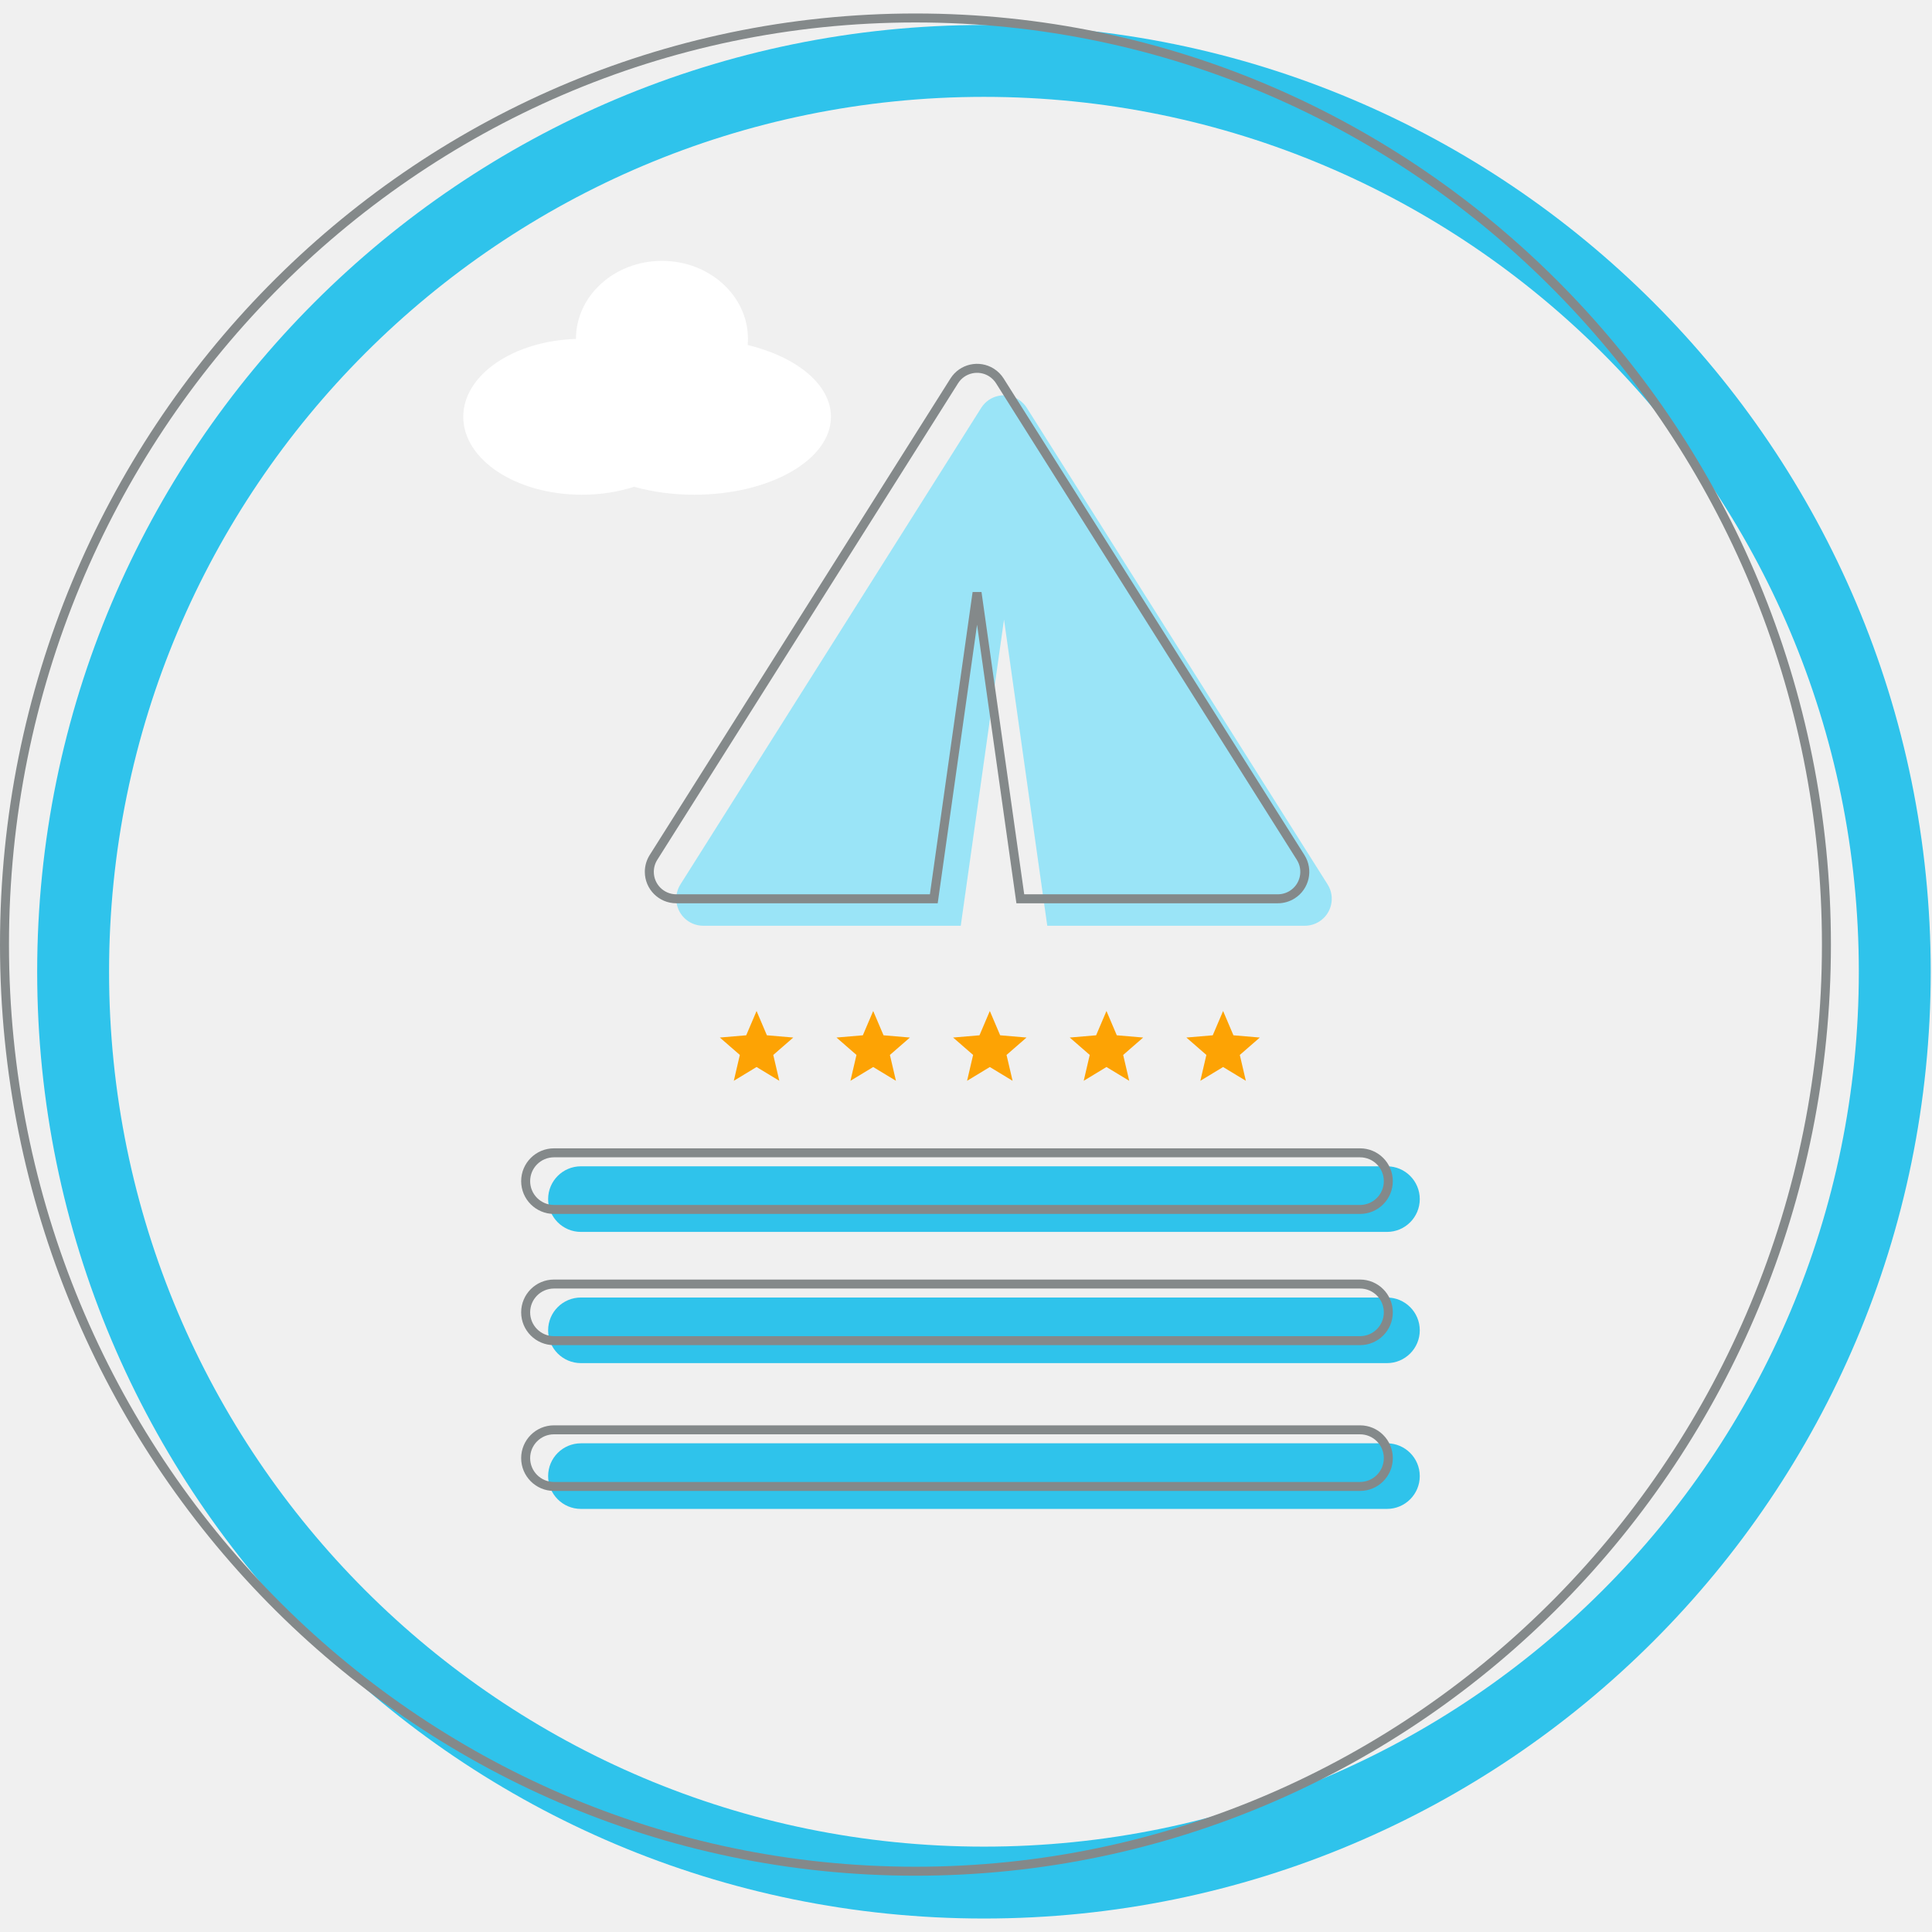
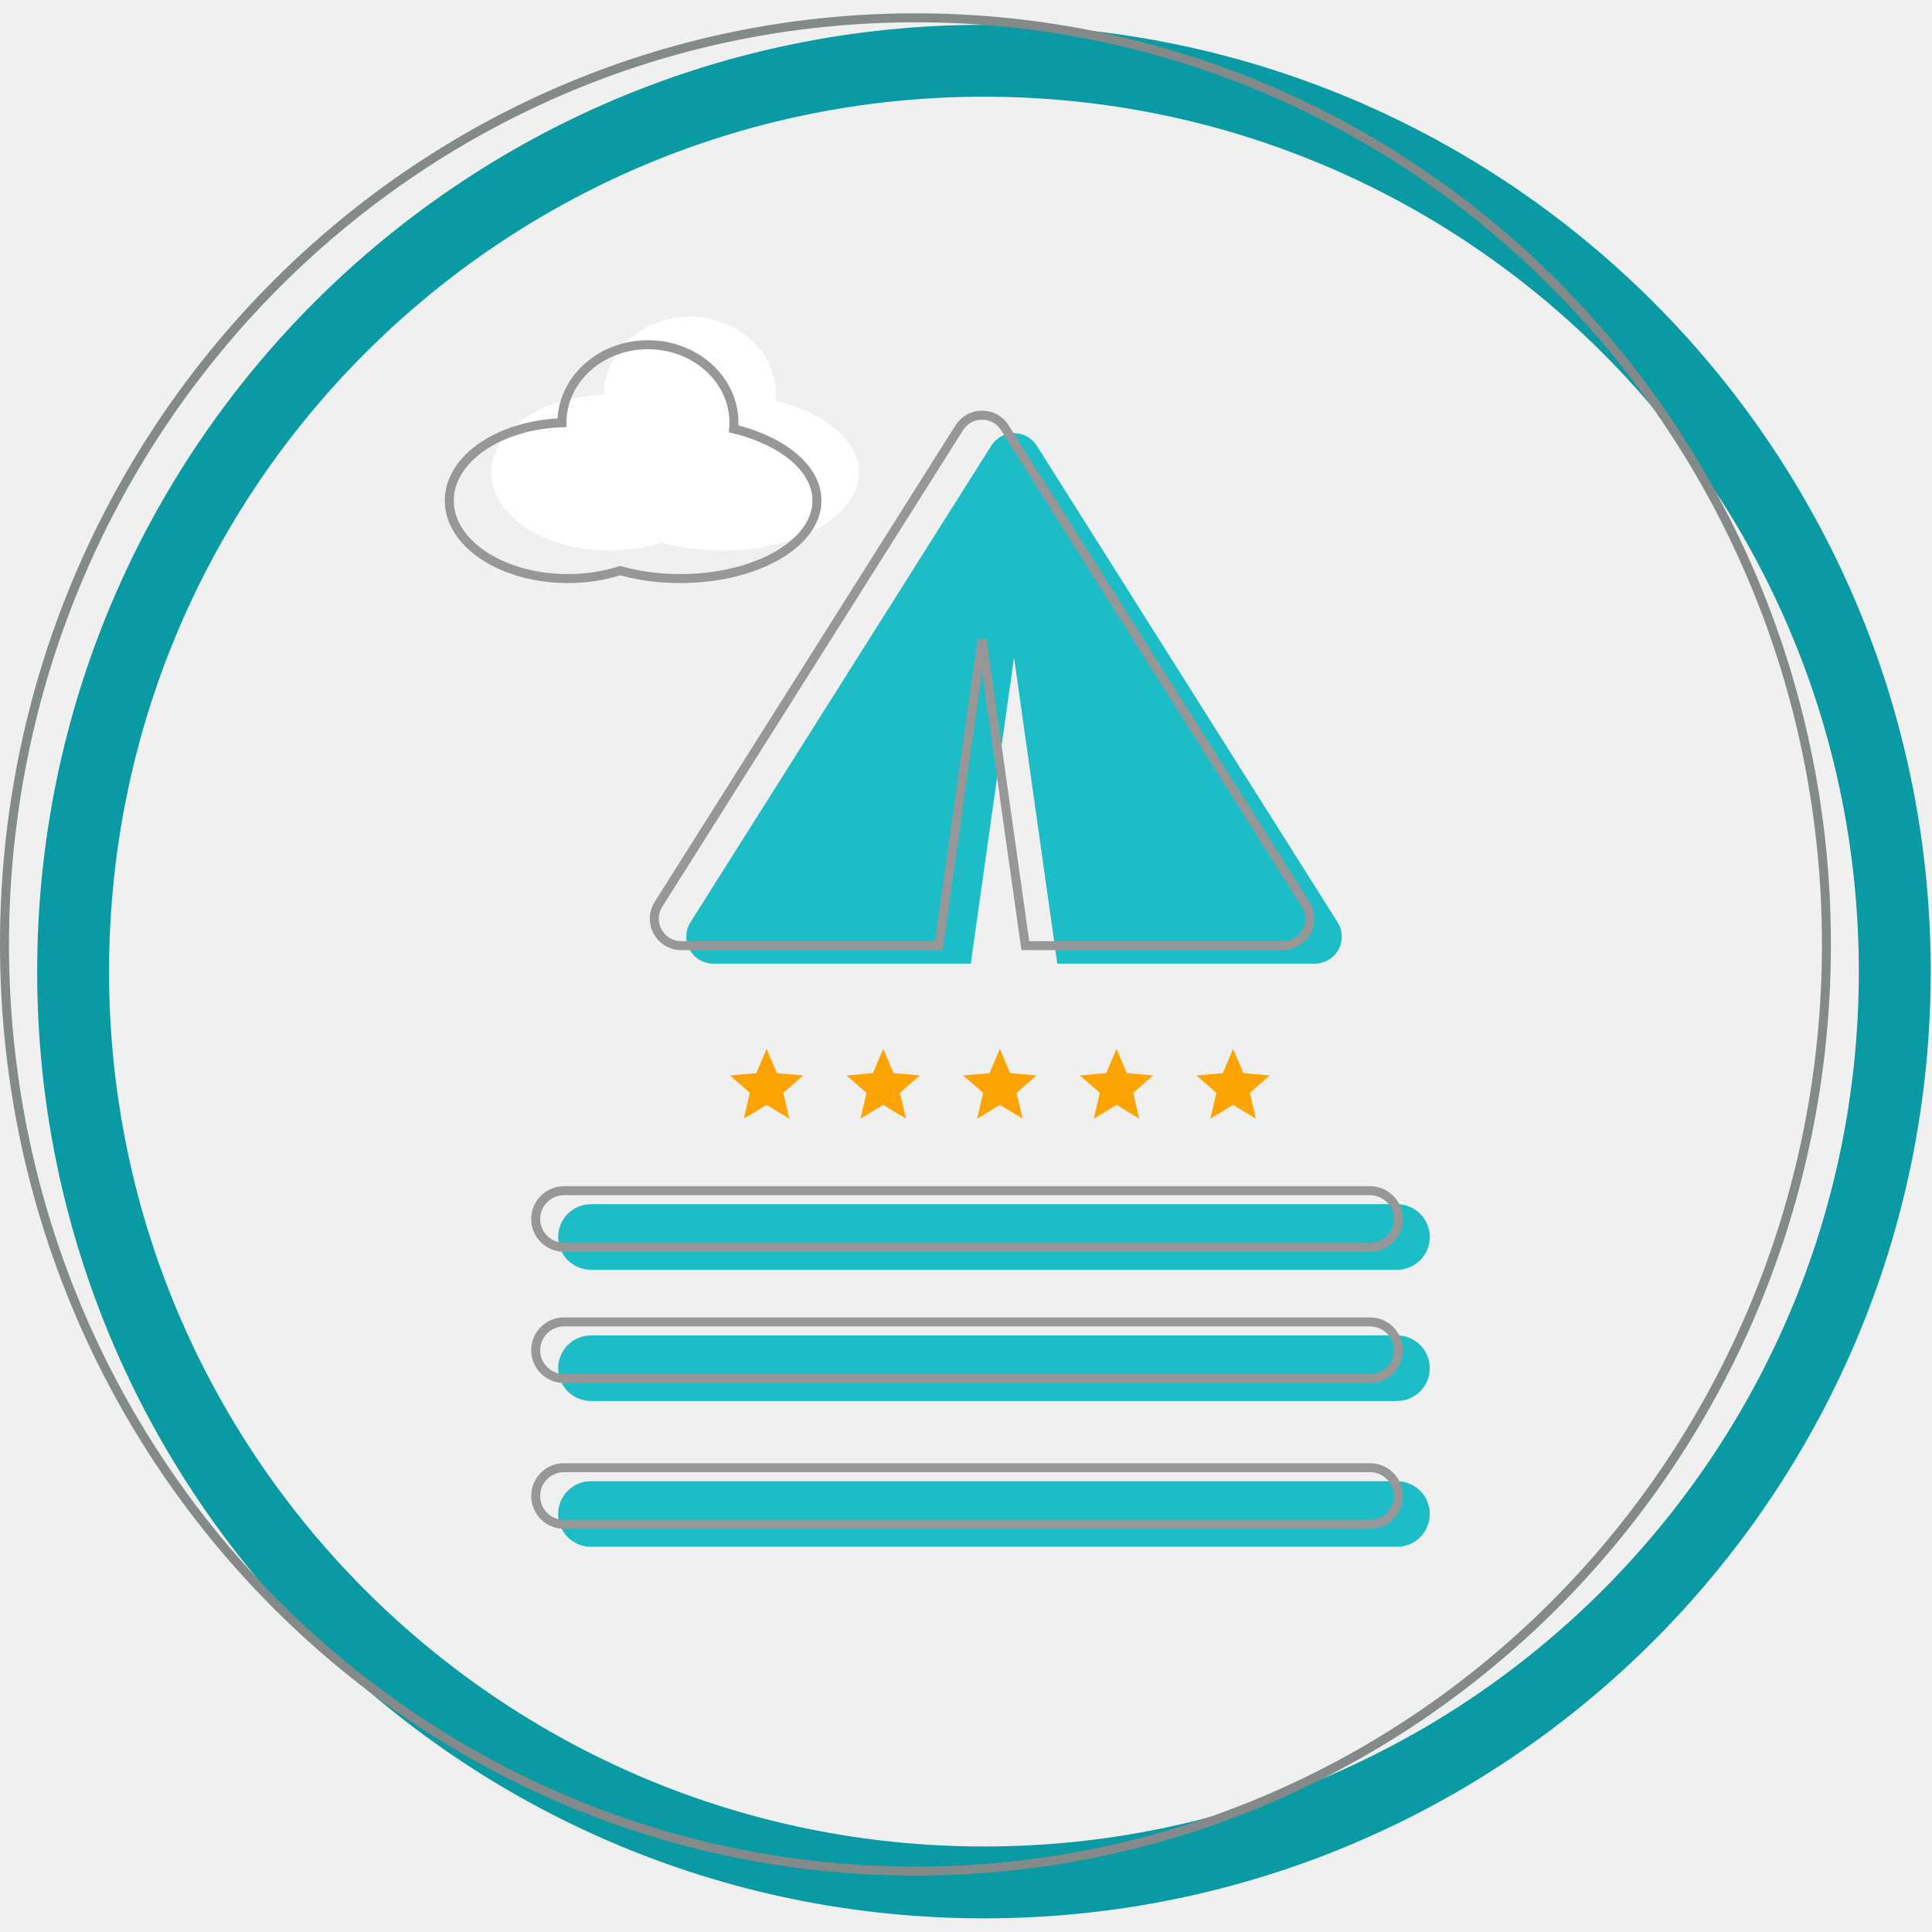
<svg xmlns="http://www.w3.org/2000/svg" xmlns:xlink="http://www.w3.org/1999/xlink" width="215px" height="215px" viewBox="0 0 215 215" version="1.1">
  <defs>
    <circle id="path-1" cx="109.497" cy="106.64" r="105.36" />
-     <filter x="-1.4%" y="-1.4%" width="102.8%" height="102.8%" filterUnits="objectBoundingBox" id="filter-2">
-       <feGaussianBlur stdDeviation="1" in="SourceGraphic" />
-     </filter>
-     <ellipse id="path-4" cx="101.876" cy="103.618" rx="101.876" ry="103.618" />
+     <ellipse id="path-3" cx="101.876" cy="103.618" rx="101.876" ry="103.618" />
  </defs>
  <g id="Write-Reviews" stroke="none" stroke-width="1" fill="none" fill-rule="evenodd">
-     <g id="review" transform="translate(-0, 1.5)">
+     <g id="Add-review" transform="translate(0, 1.482759)">
      <g id="Group">
-         <mask id="mask-3" fill="white">
+         <mask id="mask-2" fill="white">
          <use xlink:href="#path-1" />
        </mask>
-         <circle stroke="#2FC3EB" stroke-width="8" cx="109.497" cy="106.64" r="101.36" />
-         <mask id="mask-5" fill="white">
-           <use xlink:href="#path-4" />
+         <circle stroke="#099AA4" stroke-width="8" cx="109.497" cy="106.64" r="101.36" />
+         <mask id="mask-4" fill="white">
+           <use xlink:href="#path-3" />
        </mask>
        <ellipse stroke="#84898A" cx="101.876" cy="103.618" rx="101.376" ry="103.118" />
      </g>
-       <g id="Group-3" transform="translate(50.88913, 27.53125)">
-         <path d="M13.206,8.685 C13.206,8.682 13.206,8.678 13.206,8.675 C13.206,3.884 17.49,0 22.776,0 C28.061,0 32.345,3.884 32.345,8.675 C32.345,8.906 32.335,9.135 32.316,9.361 C37.763,10.681 41.583,13.761 41.583,17.35 C41.583,22.141 34.775,26.024 26.378,26.024 C23.975,26.024 21.701,25.706 19.681,25.139 C17.926,25.706 15.953,26.024 13.866,26.024 C6.576,26.024 0.666,22.141 0.666,17.35 C0.666,12.704 6.222,8.911 13.206,8.685 Z" id="Combined-Shape" fill="#FFFFFF" />
-         <path d="M65.655,73.989 L60.841,39.918 L56.027,73.989 L27.369,73.989 C25.712,73.989 24.369,72.646 24.369,70.989 C24.369,70.422 24.53,69.867 24.832,69.388 L58.304,16.356 C59.189,14.955 61.041,14.536 62.443,15.42 C62.82,15.659 63.14,15.978 63.378,16.356 L96.85,69.388 C97.735,70.789 97.316,72.642 95.915,73.526 C95.435,73.828 94.88,73.989 94.313,73.989 L65.655,73.989 L65.655,73.989 Z" id="Path" fill="#9AE4F7" />
-         <path d="M62.655,70.989 L57.841,36.918 L53.027,70.989 L24.369,70.989 C22.712,70.989 21.369,69.646 21.369,67.989 C21.369,67.422 21.53,66.867 21.832,66.388 L55.304,13.356 C56.189,11.955 58.041,11.536 59.443,12.42 C59.82,12.659 60.14,12.978 60.378,13.356 L93.85,66.388 C94.735,67.789 94.316,69.642 92.915,70.526 C92.435,70.828 91.88,70.989 91.313,70.989 L62.655,70.989 L62.655,70.989 Z" id="Path-Copy" stroke="#84898A" />
-         <path d="M13.759,100.759 L103.458,100.759 C105.474,100.759 107.108,102.394 107.108,104.41 C107.108,106.426 105.474,108.06 103.458,108.06 L13.759,108.06 C11.743,108.06 10.108,106.426 10.108,104.41 C10.108,102.394 11.743,100.759 13.759,100.759 Z" id="Rectangle-19" fill="#2FC3EB" />
-         <rect id="Rectangle-19-Copy" fill="#2FC3EB" x="10.108" y="115.361" width="97" height="7.301" rx="3.65" />
-         <rect id="Rectangle-19-Copy-2" fill="#2FC3EB" x="10.108" y="131.585" width="97" height="7.301" rx="3.65" />
-         <path d="M10.759,99.259 C9.019,99.259 7.608,100.67 7.608,102.41 C7.608,104.15 9.019,105.56 10.759,105.56 L100.458,105.56 C102.198,105.56 103.608,104.15 103.608,102.41 C103.608,100.67 102.198,99.259 100.458,99.259 L10.759,99.259 Z" id="Rectangle-19-Copy-5" stroke="#84898A" />
-         <rect id="Rectangle-19-Copy-4" stroke="#84898A" x="7.608" y="113.861" width="96" height="6.301" rx="3.15" />
-         <rect id="Rectangle-19-Copy-3" stroke="#84898A" x="7.608" y="130.085" width="96" height="6.301" rx="3.15" />
-         <g id="List/Nav/Default" transform="translate(28.39261, 80.26013)">
+       <g id="Group-3" transform="translate(49.33116, 33.76313)">
+         <path d="M17.88,8.685 C17.88,8.682 17.88,8.678 17.88,8.675 C17.88,3.884 22.164,0 27.45,0 C32.735,0 37.019,3.884 37.019,8.675 C37.019,8.906 37.009,9.135 36.99,9.361 C42.437,10.681 46.257,13.761 46.257,17.35 C46.257,22.141 39.449,26.024 31.052,26.024 C28.649,26.024 26.375,25.706 24.355,25.139 C22.6,25.706 20.627,26.024 18.54,26.024 C11.25,26.024 5.34,22.141 5.34,17.35 C5.34,12.704 10.896,8.911 17.88,8.685 Z" id="Combined-Shape" fill="#FFFFFF" />
+         <path d="M13.206,11.801 C13.206,11.798 13.206,11.794 13.206,11.791 C13.206,7 17.49,3.116 22.776,3.116 C28.061,3.116 32.345,7 32.345,11.791 C32.345,12.022 32.335,12.251 32.316,12.477 C37.763,13.797 41.583,16.877 41.583,20.466 C41.583,25.256 34.775,29.14 26.378,29.14 C23.975,29.14 21.701,28.822 19.681,28.255 C17.926,28.822 15.953,29.14 13.866,29.14 C6.576,29.14 0.666,25.256 0.666,20.466 C0.666,15.82 6.222,12.027 13.206,11.801 Z" id="Combined-Shape-Copy-2" stroke="#979797" />
+         <path d="M68.329,71.989 L63.515,37.918 L58.701,71.989 L30.043,71.989 C28.386,71.989 27.043,70.646 27.043,68.989 C27.043,68.422 27.204,67.867 27.506,67.388 L60.978,14.356 C61.863,12.955 63.715,12.536 65.116,13.42 C65.494,13.659 65.814,13.978 66.052,14.356 L99.524,67.388 C100.409,68.789 99.99,70.642 98.589,71.526 C98.109,71.828 97.554,71.989 96.987,71.989 L68.329,71.989 L68.329,71.989 Z" id="Path" fill="#1DBDC8" />
+         <path d="M64.771,69.989 L59.957,35.918 L55.143,69.989 L26.485,69.989 C24.828,69.989 23.485,68.646 23.485,66.989 C23.485,66.422 23.646,65.867 23.948,65.388 L57.42,12.356 C58.305,10.955 60.157,10.536 61.558,11.42 C61.936,11.659 62.256,11.978 62.494,12.356 L95.966,65.388 C96.851,66.789 96.432,68.642 95.031,69.526 C94.551,69.828 93.996,69.989 93.429,69.989 L64.771,69.989 L64.771,69.989 Z" id="Path-Copy" stroke="#979797" />
+         <path d="M16.433,98.759 L106.132,98.759 C108.148,98.759 109.782,100.394 109.782,102.41 C109.782,104.426 108.148,106.06 106.132,106.06 L16.433,106.06 C14.417,106.06 12.782,104.426 12.782,102.41 C12.782,100.394 14.417,98.759 16.433,98.759 Z" id="Rectangle-19" fill="#1DBDC8" />
+         <rect id="Rectangle-19-Copy" fill="#1DBDC8" x="12.782" y="113.361" width="97" height="7.301" rx="3.65" />
+         <rect id="Rectangle-19-Copy-2" fill="#1DBDC8" x="12.782" y="129.585" width="97" height="7.301" rx="3.65" />
+         <path d="M13.433,97.259 C11.693,97.259 10.282,98.67 10.282,100.41 C10.282,102.15 11.693,103.56 13.433,103.56 L103.132,103.56 C104.872,103.56 106.282,102.15 106.282,100.41 C106.282,98.67 104.872,97.259 103.132,97.259 L13.433,97.259 Z" id="Rectangle-19-Copy-5" stroke="#979797" />
+         <rect id="Rectangle-19-Copy-4" stroke="#979797" x="10.282" y="111.861" width="96" height="6.301" rx="3.15" />
+         <rect id="Rectangle-19-Copy-3" stroke="#979797" x="10.282" y="128.085" width="96" height="6.301" rx="3.15" />
+         <g id="List/Nav/Default" transform="translate(31.06652, 78.26013)">
          <polygon id="Touch-bounds" fill-opacity="0" fill="#212121" points="0 0.811 64.897 0.811 64.897 13.791 0 13.791" />
          <g id="Icon/Small" transform="translate(0, 0.405609)" fill="#FDA304">
            <polygon id="Icon" points="4.911 9.044 2.379 10.578 3.05 7.701 0.825 5.764 3.76 5.514 4.911 2.81 6.061 5.514 8.996 5.764 6.771 7.701 7.443 10.578" />
          </g>
          <g id="Icon/Small-Copy" transform="translate(12.97948, 0.405609)" fill="#FDA304">
            <polygon id="Icon" points="4.911 9.044 2.379 10.578 3.05 7.701 0.825 5.764 3.76 5.514 4.911 2.81 6.061 5.514 8.996 5.764 6.771 7.701 7.443 10.578" />
          </g>
          <g id="Icon/Small-Copy-2" transform="translate(25.95896, 0.405609)" fill="#FDA304">
            <polygon id="Icon" points="4.911 9.044 2.379 10.578 3.05 7.701 0.825 5.764 3.76 5.514 4.911 2.81 6.061 5.514 8.996 5.764 6.771 7.701 7.443 10.578" />
          </g>
          <g id="Icon/Small-Copy-3" transform="translate(38.93843, 0.405609)" fill="#FDA304">
            <polygon id="Icon" points="4.911 9.044 2.379 10.578 3.05 7.701 0.825 5.764 3.76 5.514 4.911 2.81 6.061 5.514 8.996 5.764 6.771 7.701 7.443 10.578" />
          </g>
          <g id="Icon/Small-Copy-4" transform="translate(51.91791, 0.405609)" fill="#FDA304">
            <polygon id="Icon" points="4.911 9.044 2.379 10.578 3.05 7.701 0.825 5.764 3.76 5.514 4.911 2.81 6.061 5.514 8.996 5.764 6.771 7.701 7.443 10.578" />
          </g>
        </g>
      </g>
    </g>
  </g>
</svg>
